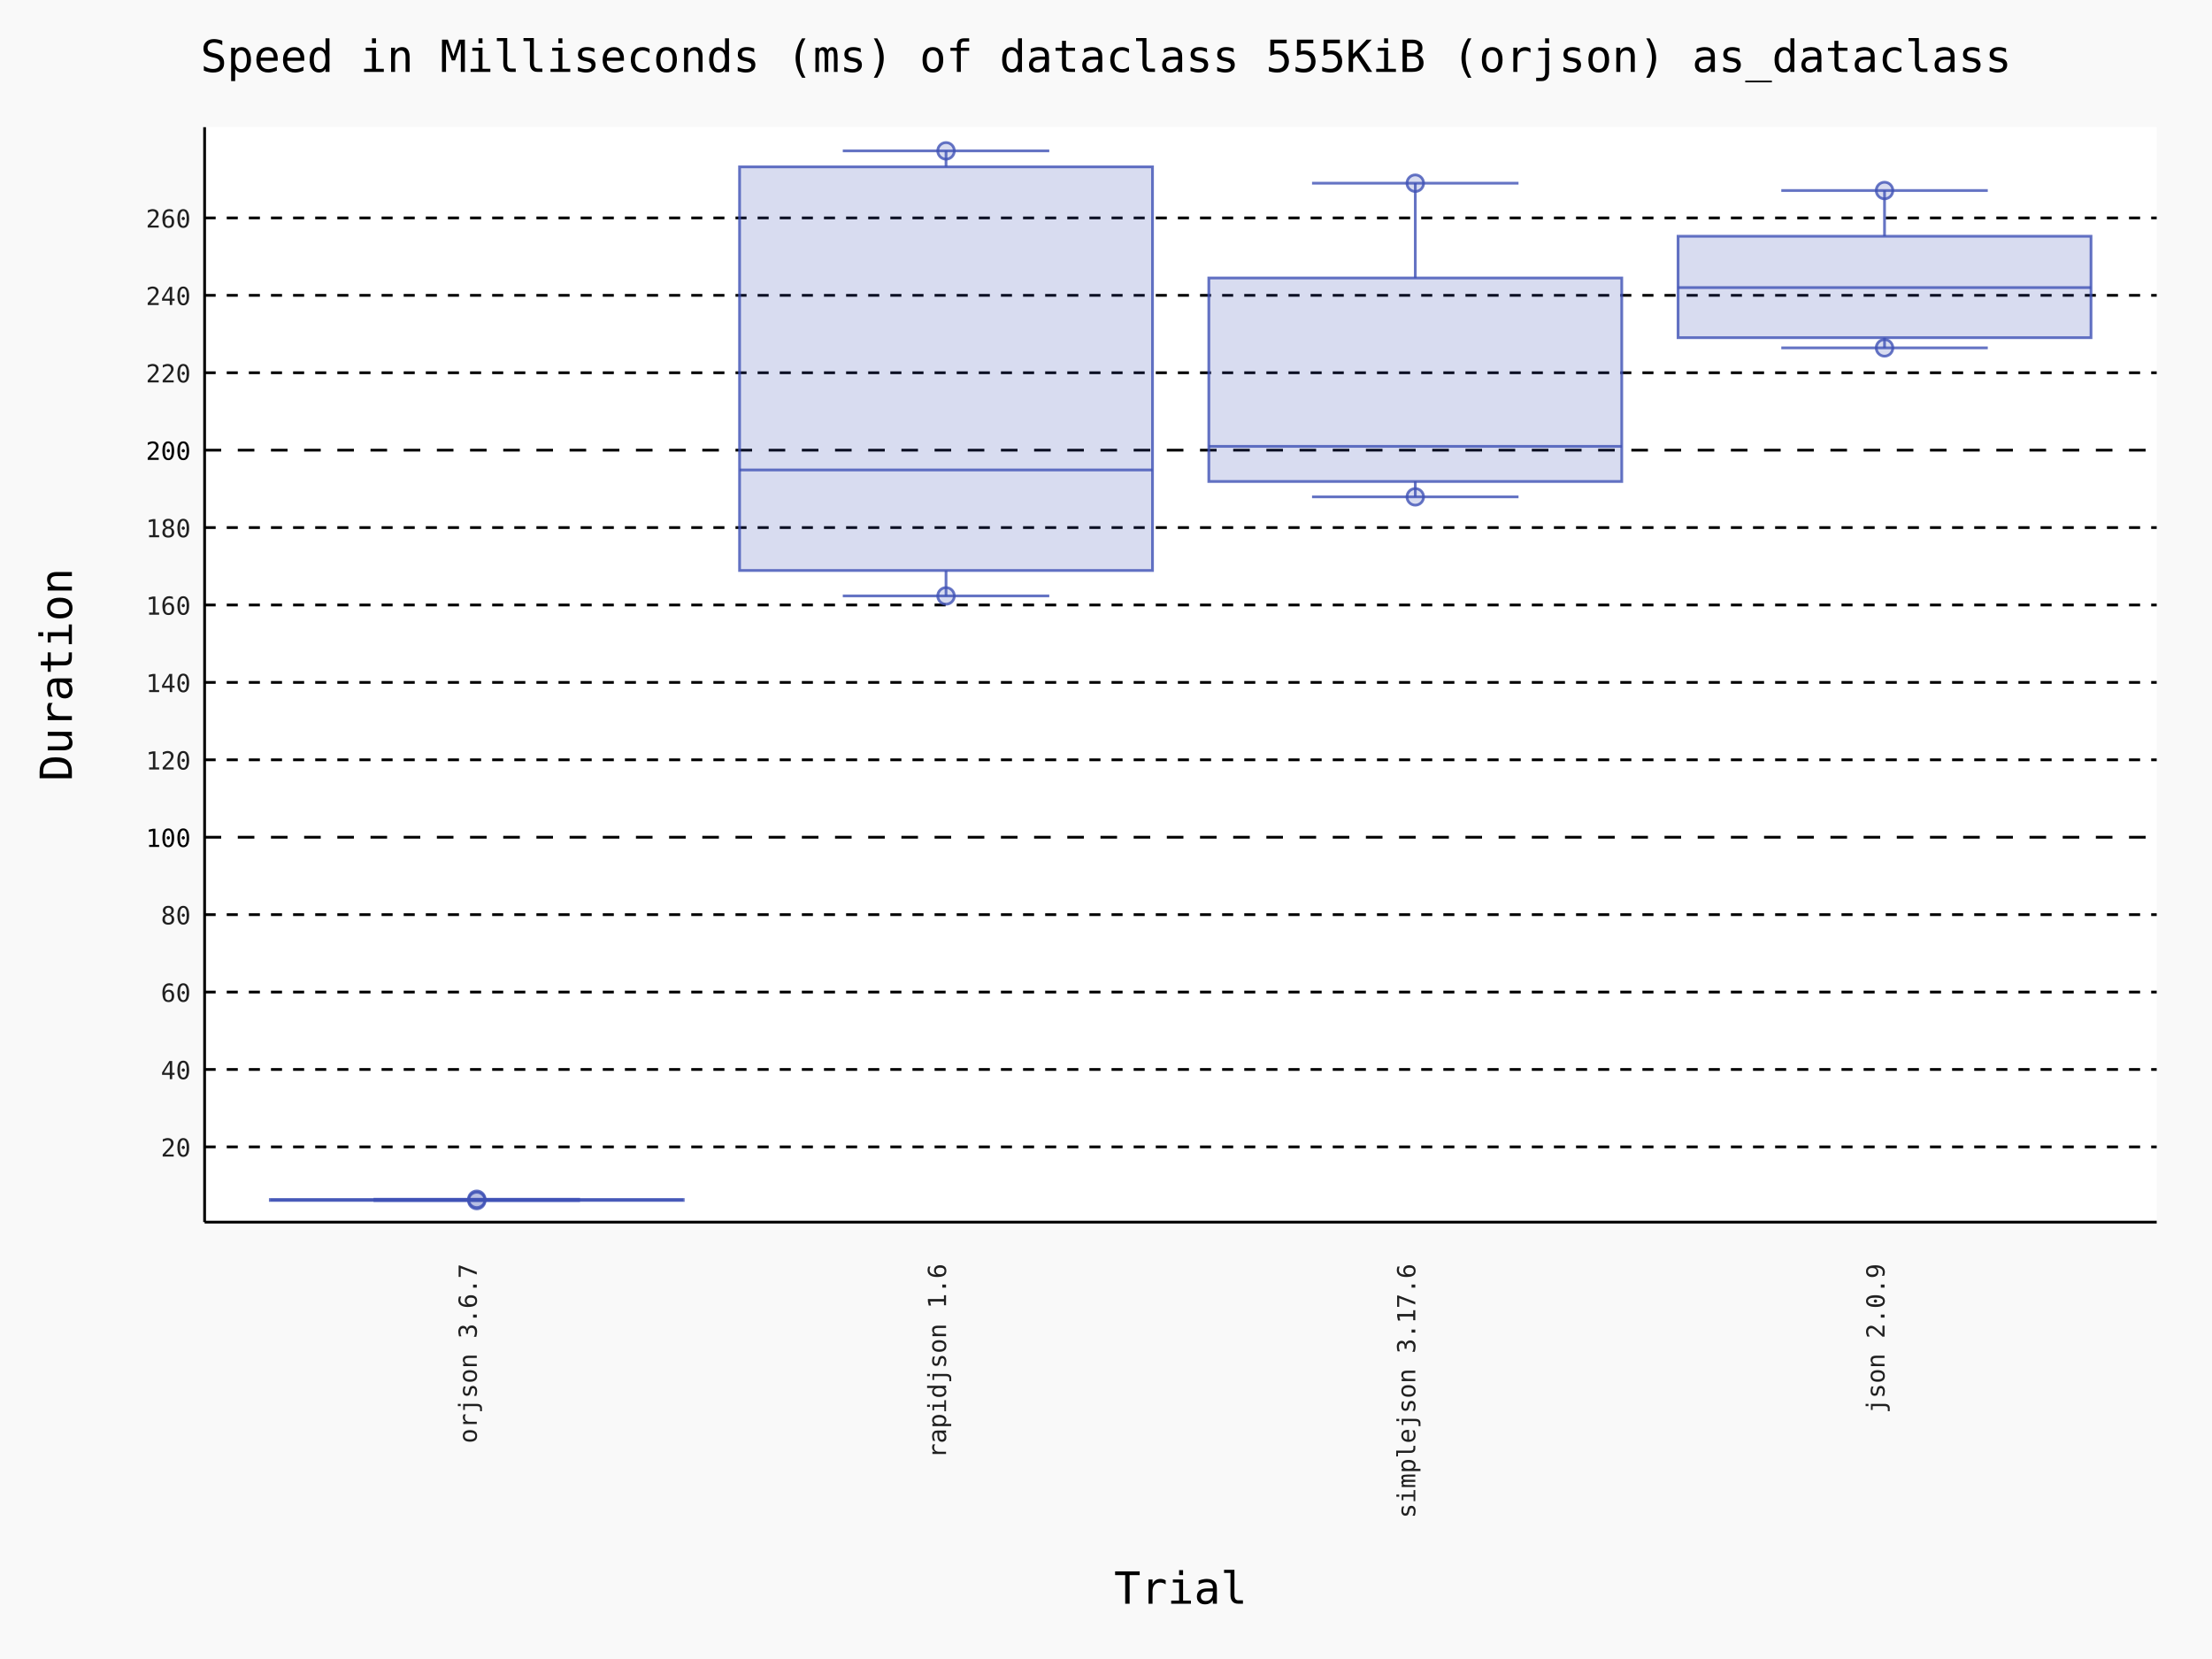
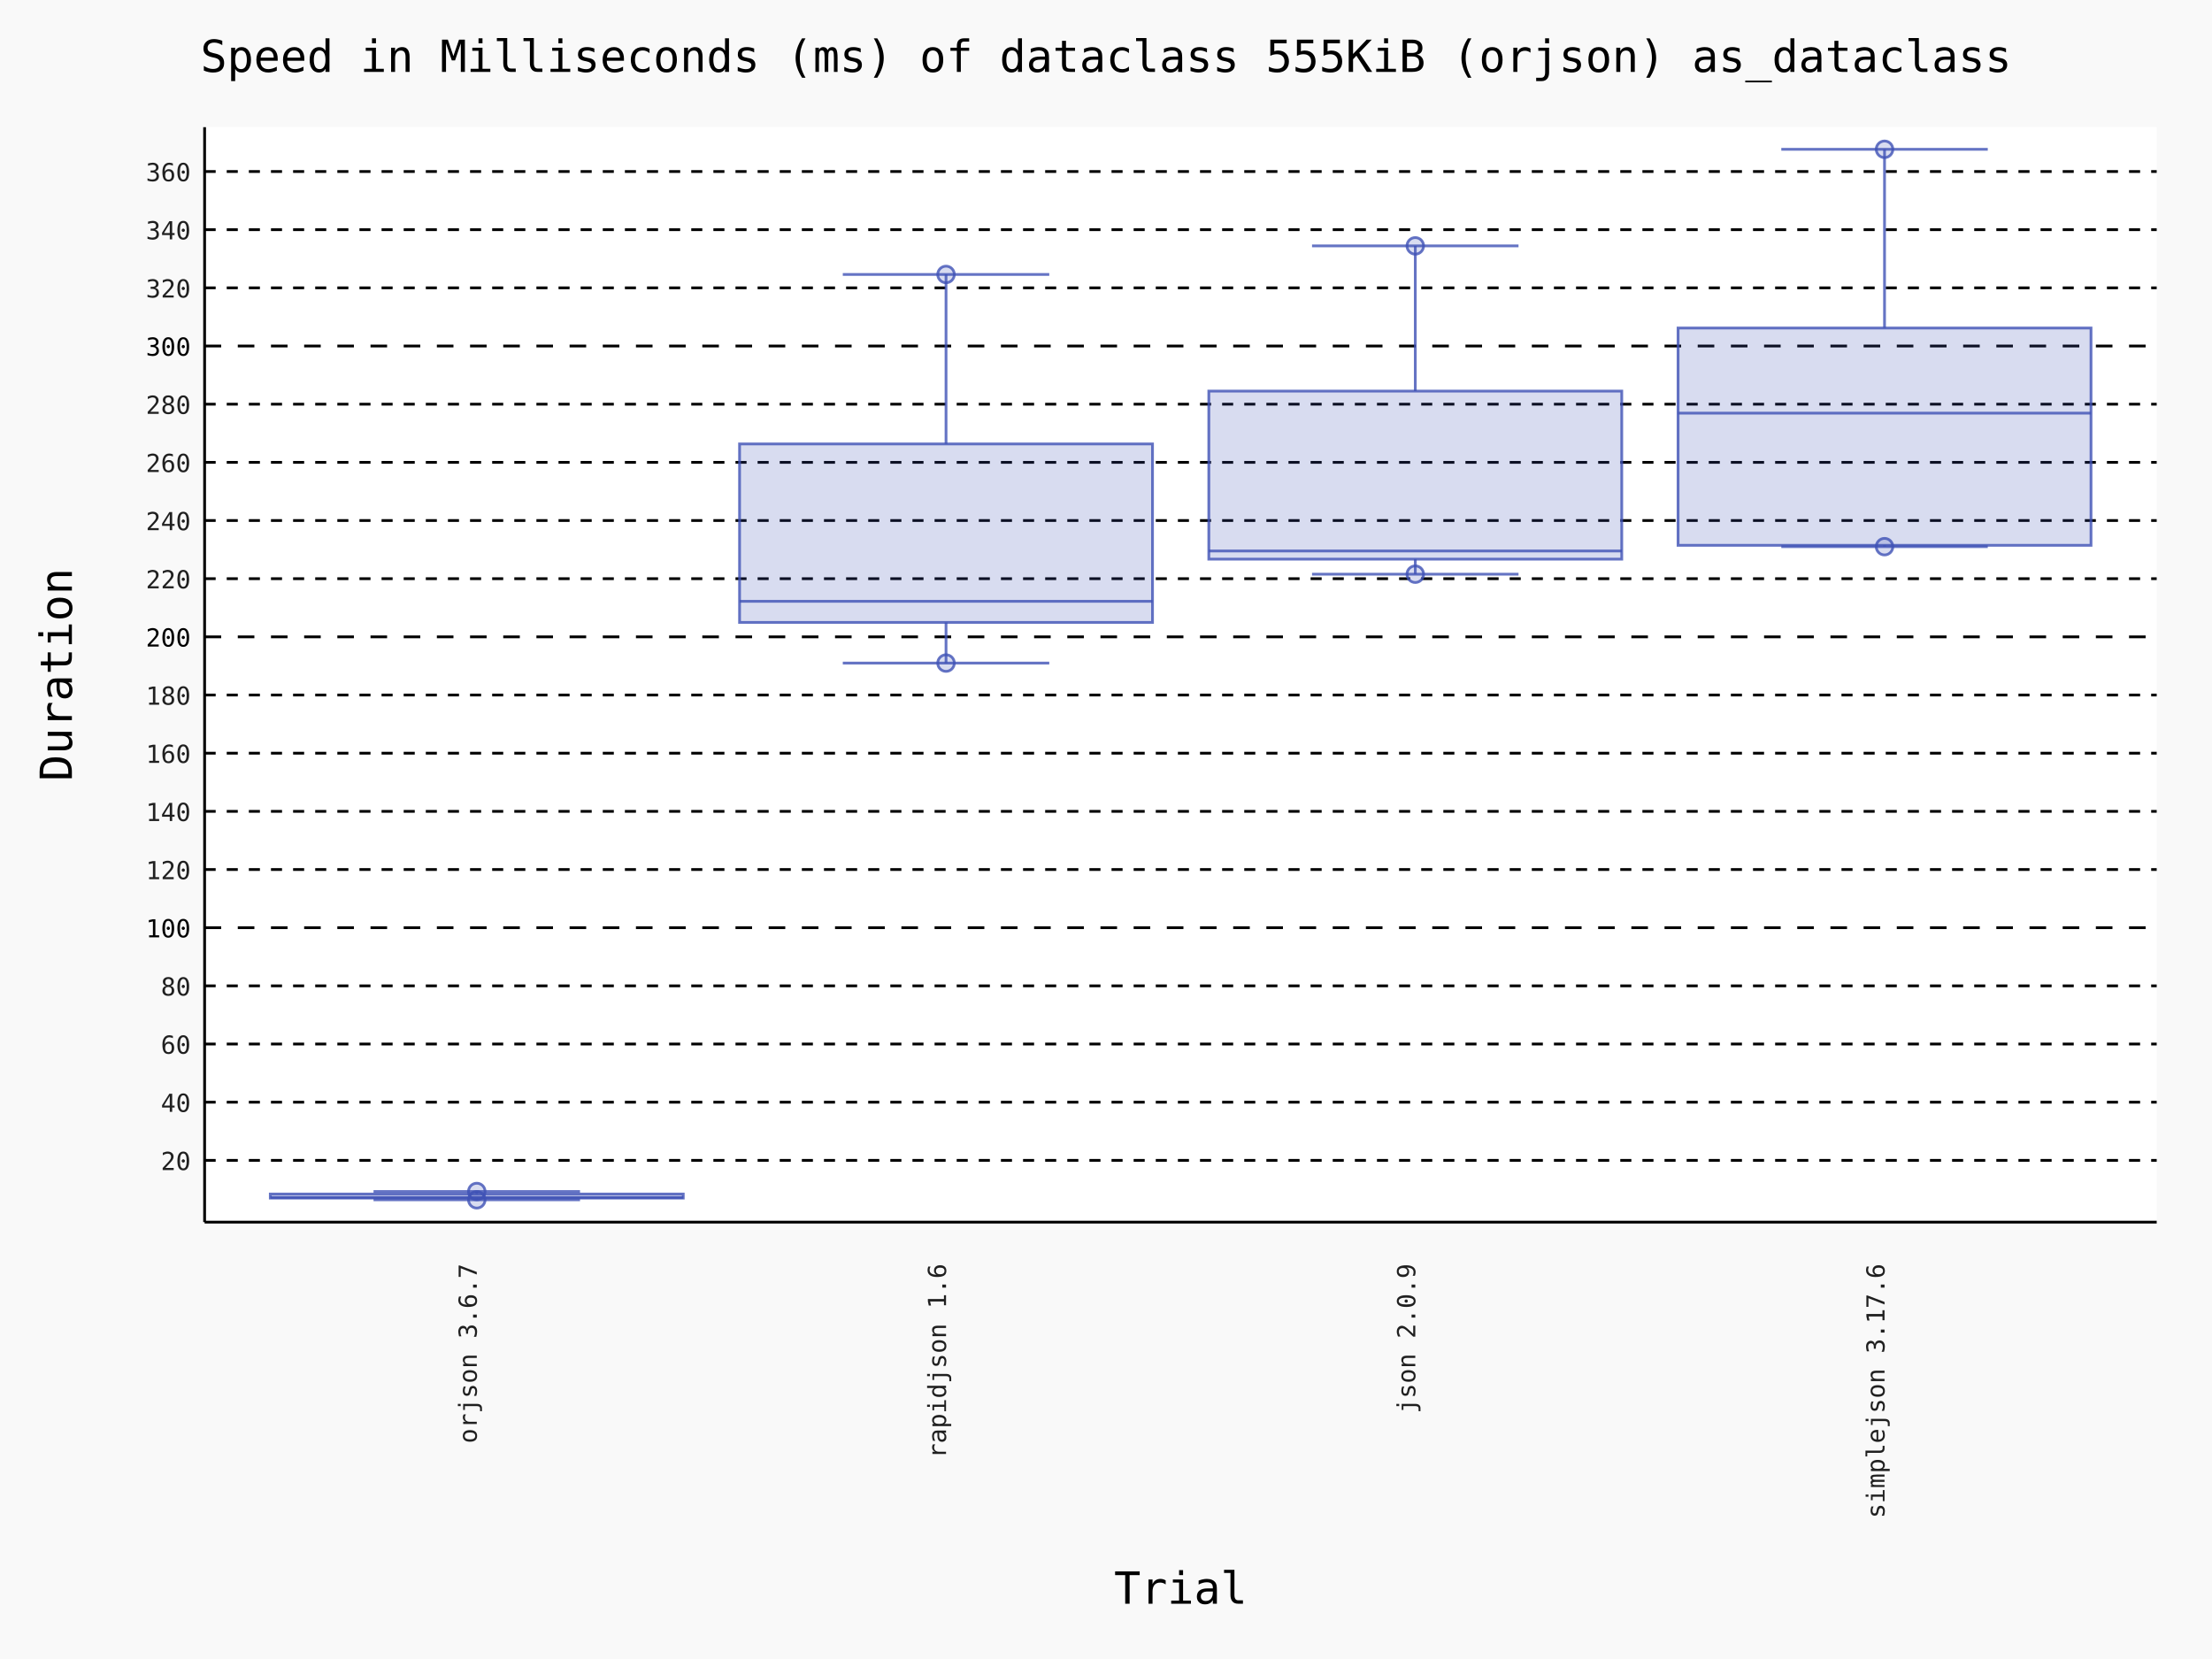
- <svg xmlns="http://www.w3.org/2000/svg" id="chart-4902180e-1e69-4b1d-915b-c78440fe77e4" class="pygal-chart" viewBox="0 0 800 600">
+ <svg xmlns="http://www.w3.org/2000/svg" id="chart-d09b4637-966c-4708-aa16-72a70d123099" class="pygal-chart" viewBox="0 0 800 600">
  <defs>
-     <style type="text/css">#chart-4902180e-1e69-4b1d-915b-c78440fe77e4{-webkit-user-select:none;-webkit-font-smoothing:antialiased;font-family:Consolas,"Deja Vu Sans Mono","Bitstream Vera Sans Mono","Courier New",monospace}#chart-4902180e-1e69-4b1d-915b-c78440fe77e4 .title{font-family:Consolas,"Deja Vu Sans Mono","Bitstream Vera Sans Mono","Courier New",monospace;font-size:16px}#chart-4902180e-1e69-4b1d-915b-c78440fe77e4 .legends .legend text{font-family:Consolas,"Deja Vu Sans Mono","Bitstream Vera Sans Mono","Courier New",monospace;font-size:14px}#chart-4902180e-1e69-4b1d-915b-c78440fe77e4 .axis text{font-family:Consolas,"Deja Vu Sans Mono","Bitstream Vera Sans Mono","Courier New",monospace;font-size:10px}#chart-4902180e-1e69-4b1d-915b-c78440fe77e4 .axis text.major{font-family:Consolas,"Deja Vu Sans Mono","Bitstream Vera Sans Mono","Courier New",monospace;font-size:10px}#chart-4902180e-1e69-4b1d-915b-c78440fe77e4 .text-overlay text.value{font-family:Consolas,"Deja Vu Sans Mono","Bitstream Vera Sans Mono","Courier New",monospace;font-size:16px}#chart-4902180e-1e69-4b1d-915b-c78440fe77e4 .text-overlay text.label{font-family:Consolas,"Deja Vu Sans Mono","Bitstream Vera Sans Mono","Courier New",monospace;font-size:10px}#chart-4902180e-1e69-4b1d-915b-c78440fe77e4 .tooltip{font-family:Consolas,"Deja Vu Sans Mono","Bitstream Vera Sans Mono","Courier New",monospace;font-size:14px}#chart-4902180e-1e69-4b1d-915b-c78440fe77e4 text.no_data{font-family:Consolas,"Deja Vu Sans Mono","Bitstream Vera Sans Mono","Courier New",monospace;font-size:64px}
- #chart-4902180e-1e69-4b1d-915b-c78440fe77e4{background-color:rgba(249,249,249,1)}#chart-4902180e-1e69-4b1d-915b-c78440fe77e4 path,#chart-4902180e-1e69-4b1d-915b-c78440fe77e4 line,#chart-4902180e-1e69-4b1d-915b-c78440fe77e4 rect,#chart-4902180e-1e69-4b1d-915b-c78440fe77e4 circle{-webkit-transition:150ms;-moz-transition:150ms;transition:150ms}#chart-4902180e-1e69-4b1d-915b-c78440fe77e4 .graph &gt; .background{fill:rgba(249,249,249,1)}#chart-4902180e-1e69-4b1d-915b-c78440fe77e4 .plot &gt; .background{fill:rgba(255,255,255,1)}#chart-4902180e-1e69-4b1d-915b-c78440fe77e4 .graph{fill:rgba(0,0,0,.87)}#chart-4902180e-1e69-4b1d-915b-c78440fe77e4 text.no_data{fill:rgba(0,0,0,1)}#chart-4902180e-1e69-4b1d-915b-c78440fe77e4 .title{fill:rgba(0,0,0,1)}#chart-4902180e-1e69-4b1d-915b-c78440fe77e4 .legends .legend text{fill:rgba(0,0,0,.87)}#chart-4902180e-1e69-4b1d-915b-c78440fe77e4 .legends .legend:hover text{fill:rgba(0,0,0,1)}#chart-4902180e-1e69-4b1d-915b-c78440fe77e4 .axis .line{stroke:rgba(0,0,0,1)}#chart-4902180e-1e69-4b1d-915b-c78440fe77e4 .axis .guide.line{stroke:rgba(0,0,0,.54)}#chart-4902180e-1e69-4b1d-915b-c78440fe77e4 .axis .major.line{stroke:rgba(0,0,0,.87)}#chart-4902180e-1e69-4b1d-915b-c78440fe77e4 .axis text.major{fill:rgba(0,0,0,1)}#chart-4902180e-1e69-4b1d-915b-c78440fe77e4 .axis.y .guides:hover .guide.line,#chart-4902180e-1e69-4b1d-915b-c78440fe77e4 .line-graph .axis.x .guides:hover .guide.line,#chart-4902180e-1e69-4b1d-915b-c78440fe77e4 .stackedline-graph .axis.x .guides:hover .guide.line,#chart-4902180e-1e69-4b1d-915b-c78440fe77e4 .xy-graph .axis.x .guides:hover .guide.line{stroke:rgba(0,0,0,1)}#chart-4902180e-1e69-4b1d-915b-c78440fe77e4 .axis .guides:hover text{fill:rgba(0,0,0,1)}#chart-4902180e-1e69-4b1d-915b-c78440fe77e4 .reactive{fill-opacity:.7;stroke-opacity:.8;stroke-width:1}#chart-4902180e-1e69-4b1d-915b-c78440fe77e4 .ci{stroke:rgba(0,0,0,.87)}#chart-4902180e-1e69-4b1d-915b-c78440fe77e4 .reactive.active,#chart-4902180e-1e69-4b1d-915b-c78440fe77e4 .active .reactive{fill-opacity:.8;stroke-opacity:.9;stroke-width:4}#chart-4902180e-1e69-4b1d-915b-c78440fe77e4 .ci .reactive.active{stroke-width:1.5}#chart-4902180e-1e69-4b1d-915b-c78440fe77e4 .series text{fill:rgba(0,0,0,1)}#chart-4902180e-1e69-4b1d-915b-c78440fe77e4 .tooltip rect{fill:rgba(255,255,255,1);stroke:rgba(0,0,0,1);-webkit-transition:opacity 150ms;-moz-transition:opacity 150ms;transition:opacity 150ms}#chart-4902180e-1e69-4b1d-915b-c78440fe77e4 .tooltip .label{fill:rgba(0,0,0,.87)}#chart-4902180e-1e69-4b1d-915b-c78440fe77e4 .tooltip .label{fill:rgba(0,0,0,.87)}#chart-4902180e-1e69-4b1d-915b-c78440fe77e4 .tooltip .legend{font-size:.8em;fill:rgba(0,0,0,.54)}#chart-4902180e-1e69-4b1d-915b-c78440fe77e4 .tooltip .x_label{font-size:.6em;fill:rgba(0,0,0,1)}#chart-4902180e-1e69-4b1d-915b-c78440fe77e4 .tooltip .xlink{font-size:.5em;text-decoration:underline}#chart-4902180e-1e69-4b1d-915b-c78440fe77e4 .tooltip .value{font-size:1.5em}#chart-4902180e-1e69-4b1d-915b-c78440fe77e4 .bound{font-size:.5em}#chart-4902180e-1e69-4b1d-915b-c78440fe77e4 .max-value{font-size:.75em;fill:rgba(0,0,0,.54)}#chart-4902180e-1e69-4b1d-915b-c78440fe77e4 .map-element{fill:rgba(255,255,255,1);stroke:rgba(0,0,0,.54) !important}#chart-4902180e-1e69-4b1d-915b-c78440fe77e4 .map-element .reactive{fill-opacity:inherit;stroke-opacity:inherit}#chart-4902180e-1e69-4b1d-915b-c78440fe77e4 .color-0,#chart-4902180e-1e69-4b1d-915b-c78440fe77e4 .color-0 a:visited{stroke:#3F51B5;fill:#3F51B5}#chart-4902180e-1e69-4b1d-915b-c78440fe77e4 .color-1,#chart-4902180e-1e69-4b1d-915b-c78440fe77e4 .color-1 a:visited{stroke:#3F51B5;fill:#3F51B5}#chart-4902180e-1e69-4b1d-915b-c78440fe77e4 .color-2,#chart-4902180e-1e69-4b1d-915b-c78440fe77e4 .color-2 a:visited{stroke:#3F51B5;fill:#3F51B5}#chart-4902180e-1e69-4b1d-915b-c78440fe77e4 .color-3,#chart-4902180e-1e69-4b1d-915b-c78440fe77e4 .color-3 a:visited{stroke:#3F51B5;fill:#3F51B5}#chart-4902180e-1e69-4b1d-915b-c78440fe77e4 .text-overlay .color-0 text{fill:black}#chart-4902180e-1e69-4b1d-915b-c78440fe77e4 .text-overlay .color-1 text{fill:black}#chart-4902180e-1e69-4b1d-915b-c78440fe77e4 .text-overlay .color-2 text{fill:black}#chart-4902180e-1e69-4b1d-915b-c78440fe77e4 .text-overlay .color-3 text{fill:black}
- #chart-4902180e-1e69-4b1d-915b-c78440fe77e4 text.no_data{text-anchor:middle}#chart-4902180e-1e69-4b1d-915b-c78440fe77e4 .guide.line{fill:none}#chart-4902180e-1e69-4b1d-915b-c78440fe77e4 .centered{text-anchor:middle}#chart-4902180e-1e69-4b1d-915b-c78440fe77e4 .title{text-anchor:middle}#chart-4902180e-1e69-4b1d-915b-c78440fe77e4 .legends .legend text{fill-opacity:1}#chart-4902180e-1e69-4b1d-915b-c78440fe77e4 .axis.x text{text-anchor:middle}#chart-4902180e-1e69-4b1d-915b-c78440fe77e4 .axis.x:not(.web) text[transform]{text-anchor:start}#chart-4902180e-1e69-4b1d-915b-c78440fe77e4 .axis.x:not(.web) text[transform].backwards{text-anchor:end}#chart-4902180e-1e69-4b1d-915b-c78440fe77e4 .axis.y text{text-anchor:end}#chart-4902180e-1e69-4b1d-915b-c78440fe77e4 .axis.y text[transform].backwards{text-anchor:start}#chart-4902180e-1e69-4b1d-915b-c78440fe77e4 .axis.y2 text{text-anchor:start}#chart-4902180e-1e69-4b1d-915b-c78440fe77e4 .axis.y2 text[transform].backwards{text-anchor:end}#chart-4902180e-1e69-4b1d-915b-c78440fe77e4 .axis .guide.line{stroke-dasharray:4,4;stroke:black}#chart-4902180e-1e69-4b1d-915b-c78440fe77e4 .axis .major.guide.line{stroke-dasharray:6,6;stroke:black}#chart-4902180e-1e69-4b1d-915b-c78440fe77e4 .horizontal .axis.y .guide.line,#chart-4902180e-1e69-4b1d-915b-c78440fe77e4 .horizontal .axis.y2 .guide.line,#chart-4902180e-1e69-4b1d-915b-c78440fe77e4 .vertical .axis.x .guide.line{opacity:0}#chart-4902180e-1e69-4b1d-915b-c78440fe77e4 .horizontal .axis.always_show .guide.line,#chart-4902180e-1e69-4b1d-915b-c78440fe77e4 .vertical .axis.always_show .guide.line{opacity:1 !important}#chart-4902180e-1e69-4b1d-915b-c78440fe77e4 .axis.y .guides:hover .guide.line,#chart-4902180e-1e69-4b1d-915b-c78440fe77e4 .axis.y2 .guides:hover .guide.line,#chart-4902180e-1e69-4b1d-915b-c78440fe77e4 .axis.x .guides:hover .guide.line{opacity:1}#chart-4902180e-1e69-4b1d-915b-c78440fe77e4 .axis .guides:hover text{opacity:1}#chart-4902180e-1e69-4b1d-915b-c78440fe77e4 .nofill{fill:none}#chart-4902180e-1e69-4b1d-915b-c78440fe77e4 .subtle-fill{fill-opacity:.2}#chart-4902180e-1e69-4b1d-915b-c78440fe77e4 .dot{stroke-width:1px;fill-opacity:1;stroke-opacity:1}#chart-4902180e-1e69-4b1d-915b-c78440fe77e4 .dot.active{stroke-width:5px}#chart-4902180e-1e69-4b1d-915b-c78440fe77e4 .dot.negative{fill:transparent}#chart-4902180e-1e69-4b1d-915b-c78440fe77e4 text,#chart-4902180e-1e69-4b1d-915b-c78440fe77e4 tspan{stroke:none !important}#chart-4902180e-1e69-4b1d-915b-c78440fe77e4 .series text.active{opacity:1}#chart-4902180e-1e69-4b1d-915b-c78440fe77e4 .tooltip rect{fill-opacity:.95;stroke-width:.5}#chart-4902180e-1e69-4b1d-915b-c78440fe77e4 .tooltip text{fill-opacity:1}#chart-4902180e-1e69-4b1d-915b-c78440fe77e4 .showable{visibility:hidden}#chart-4902180e-1e69-4b1d-915b-c78440fe77e4 .showable.shown{visibility:visible}#chart-4902180e-1e69-4b1d-915b-c78440fe77e4 .gauge-background{fill:rgba(229,229,229,1);stroke:none}#chart-4902180e-1e69-4b1d-915b-c78440fe77e4 .bg-lines{stroke:rgba(249,249,249,1);stroke-width:2px}
+     <style type="text/css">#chart-d09b4637-966c-4708-aa16-72a70d123099{-webkit-user-select:none;-webkit-font-smoothing:antialiased;font-family:Consolas,"Deja Vu Sans Mono","Bitstream Vera Sans Mono","Courier New",monospace}#chart-d09b4637-966c-4708-aa16-72a70d123099 .title{font-family:Consolas,"Deja Vu Sans Mono","Bitstream Vera Sans Mono","Courier New",monospace;font-size:16px}#chart-d09b4637-966c-4708-aa16-72a70d123099 .legends .legend text{font-family:Consolas,"Deja Vu Sans Mono","Bitstream Vera Sans Mono","Courier New",monospace;font-size:14px}#chart-d09b4637-966c-4708-aa16-72a70d123099 .axis text{font-family:Consolas,"Deja Vu Sans Mono","Bitstream Vera Sans Mono","Courier New",monospace;font-size:10px}#chart-d09b4637-966c-4708-aa16-72a70d123099 .axis text.major{font-family:Consolas,"Deja Vu Sans Mono","Bitstream Vera Sans Mono","Courier New",monospace;font-size:10px}#chart-d09b4637-966c-4708-aa16-72a70d123099 .text-overlay text.value{font-family:Consolas,"Deja Vu Sans Mono","Bitstream Vera Sans Mono","Courier New",monospace;font-size:16px}#chart-d09b4637-966c-4708-aa16-72a70d123099 .text-overlay text.label{font-family:Consolas,"Deja Vu Sans Mono","Bitstream Vera Sans Mono","Courier New",monospace;font-size:10px}#chart-d09b4637-966c-4708-aa16-72a70d123099 .tooltip{font-family:Consolas,"Deja Vu Sans Mono","Bitstream Vera Sans Mono","Courier New",monospace;font-size:14px}#chart-d09b4637-966c-4708-aa16-72a70d123099 text.no_data{font-family:Consolas,"Deja Vu Sans Mono","Bitstream Vera Sans Mono","Courier New",monospace;font-size:64px}
+ #chart-d09b4637-966c-4708-aa16-72a70d123099{background-color:rgba(249,249,249,1)}#chart-d09b4637-966c-4708-aa16-72a70d123099 path,#chart-d09b4637-966c-4708-aa16-72a70d123099 line,#chart-d09b4637-966c-4708-aa16-72a70d123099 rect,#chart-d09b4637-966c-4708-aa16-72a70d123099 circle{-webkit-transition:150ms;-moz-transition:150ms;transition:150ms}#chart-d09b4637-966c-4708-aa16-72a70d123099 .graph &gt; .background{fill:rgba(249,249,249,1)}#chart-d09b4637-966c-4708-aa16-72a70d123099 .plot &gt; .background{fill:rgba(255,255,255,1)}#chart-d09b4637-966c-4708-aa16-72a70d123099 .graph{fill:rgba(0,0,0,.87)}#chart-d09b4637-966c-4708-aa16-72a70d123099 text.no_data{fill:rgba(0,0,0,1)}#chart-d09b4637-966c-4708-aa16-72a70d123099 .title{fill:rgba(0,0,0,1)}#chart-d09b4637-966c-4708-aa16-72a70d123099 .legends .legend text{fill:rgba(0,0,0,.87)}#chart-d09b4637-966c-4708-aa16-72a70d123099 .legends .legend:hover text{fill:rgba(0,0,0,1)}#chart-d09b4637-966c-4708-aa16-72a70d123099 .axis .line{stroke:rgba(0,0,0,1)}#chart-d09b4637-966c-4708-aa16-72a70d123099 .axis .guide.line{stroke:rgba(0,0,0,.54)}#chart-d09b4637-966c-4708-aa16-72a70d123099 .axis .major.line{stroke:rgba(0,0,0,.87)}#chart-d09b4637-966c-4708-aa16-72a70d123099 .axis text.major{fill:rgba(0,0,0,1)}#chart-d09b4637-966c-4708-aa16-72a70d123099 .axis.y .guides:hover .guide.line,#chart-d09b4637-966c-4708-aa16-72a70d123099 .line-graph .axis.x .guides:hover .guide.line,#chart-d09b4637-966c-4708-aa16-72a70d123099 .stackedline-graph .axis.x .guides:hover .guide.line,#chart-d09b4637-966c-4708-aa16-72a70d123099 .xy-graph .axis.x .guides:hover .guide.line{stroke:rgba(0,0,0,1)}#chart-d09b4637-966c-4708-aa16-72a70d123099 .axis .guides:hover text{fill:rgba(0,0,0,1)}#chart-d09b4637-966c-4708-aa16-72a70d123099 .reactive{fill-opacity:.7;stroke-opacity:.8;stroke-width:1}#chart-d09b4637-966c-4708-aa16-72a70d123099 .ci{stroke:rgba(0,0,0,.87)}#chart-d09b4637-966c-4708-aa16-72a70d123099 .reactive.active,#chart-d09b4637-966c-4708-aa16-72a70d123099 .active .reactive{fill-opacity:.8;stroke-opacity:.9;stroke-width:4}#chart-d09b4637-966c-4708-aa16-72a70d123099 .ci .reactive.active{stroke-width:1.5}#chart-d09b4637-966c-4708-aa16-72a70d123099 .series text{fill:rgba(0,0,0,1)}#chart-d09b4637-966c-4708-aa16-72a70d123099 .tooltip rect{fill:rgba(255,255,255,1);stroke:rgba(0,0,0,1);-webkit-transition:opacity 150ms;-moz-transition:opacity 150ms;transition:opacity 150ms}#chart-d09b4637-966c-4708-aa16-72a70d123099 .tooltip .label{fill:rgba(0,0,0,.87)}#chart-d09b4637-966c-4708-aa16-72a70d123099 .tooltip .label{fill:rgba(0,0,0,.87)}#chart-d09b4637-966c-4708-aa16-72a70d123099 .tooltip .legend{font-size:.8em;fill:rgba(0,0,0,.54)}#chart-d09b4637-966c-4708-aa16-72a70d123099 .tooltip .x_label{font-size:.6em;fill:rgba(0,0,0,1)}#chart-d09b4637-966c-4708-aa16-72a70d123099 .tooltip .xlink{font-size:.5em;text-decoration:underline}#chart-d09b4637-966c-4708-aa16-72a70d123099 .tooltip .value{font-size:1.5em}#chart-d09b4637-966c-4708-aa16-72a70d123099 .bound{font-size:.5em}#chart-d09b4637-966c-4708-aa16-72a70d123099 .max-value{font-size:.75em;fill:rgba(0,0,0,.54)}#chart-d09b4637-966c-4708-aa16-72a70d123099 .map-element{fill:rgba(255,255,255,1);stroke:rgba(0,0,0,.54) !important}#chart-d09b4637-966c-4708-aa16-72a70d123099 .map-element .reactive{fill-opacity:inherit;stroke-opacity:inherit}#chart-d09b4637-966c-4708-aa16-72a70d123099 .color-0,#chart-d09b4637-966c-4708-aa16-72a70d123099 .color-0 a:visited{stroke:#3F51B5;fill:#3F51B5}#chart-d09b4637-966c-4708-aa16-72a70d123099 .color-1,#chart-d09b4637-966c-4708-aa16-72a70d123099 .color-1 a:visited{stroke:#3F51B5;fill:#3F51B5}#chart-d09b4637-966c-4708-aa16-72a70d123099 .color-2,#chart-d09b4637-966c-4708-aa16-72a70d123099 .color-2 a:visited{stroke:#3F51B5;fill:#3F51B5}#chart-d09b4637-966c-4708-aa16-72a70d123099 .color-3,#chart-d09b4637-966c-4708-aa16-72a70d123099 .color-3 a:visited{stroke:#3F51B5;fill:#3F51B5}#chart-d09b4637-966c-4708-aa16-72a70d123099 .text-overlay .color-0 text{fill:black}#chart-d09b4637-966c-4708-aa16-72a70d123099 .text-overlay .color-1 text{fill:black}#chart-d09b4637-966c-4708-aa16-72a70d123099 .text-overlay .color-2 text{fill:black}#chart-d09b4637-966c-4708-aa16-72a70d123099 .text-overlay .color-3 text{fill:black}
+ #chart-d09b4637-966c-4708-aa16-72a70d123099 text.no_data{text-anchor:middle}#chart-d09b4637-966c-4708-aa16-72a70d123099 .guide.line{fill:none}#chart-d09b4637-966c-4708-aa16-72a70d123099 .centered{text-anchor:middle}#chart-d09b4637-966c-4708-aa16-72a70d123099 .title{text-anchor:middle}#chart-d09b4637-966c-4708-aa16-72a70d123099 .legends .legend text{fill-opacity:1}#chart-d09b4637-966c-4708-aa16-72a70d123099 .axis.x text{text-anchor:middle}#chart-d09b4637-966c-4708-aa16-72a70d123099 .axis.x:not(.web) text[transform]{text-anchor:start}#chart-d09b4637-966c-4708-aa16-72a70d123099 .axis.x:not(.web) text[transform].backwards{text-anchor:end}#chart-d09b4637-966c-4708-aa16-72a70d123099 .axis.y text{text-anchor:end}#chart-d09b4637-966c-4708-aa16-72a70d123099 .axis.y text[transform].backwards{text-anchor:start}#chart-d09b4637-966c-4708-aa16-72a70d123099 .axis.y2 text{text-anchor:start}#chart-d09b4637-966c-4708-aa16-72a70d123099 .axis.y2 text[transform].backwards{text-anchor:end}#chart-d09b4637-966c-4708-aa16-72a70d123099 .axis .guide.line{stroke-dasharray:4,4;stroke:black}#chart-d09b4637-966c-4708-aa16-72a70d123099 .axis .major.guide.line{stroke-dasharray:6,6;stroke:black}#chart-d09b4637-966c-4708-aa16-72a70d123099 .horizontal .axis.y .guide.line,#chart-d09b4637-966c-4708-aa16-72a70d123099 .horizontal .axis.y2 .guide.line,#chart-d09b4637-966c-4708-aa16-72a70d123099 .vertical .axis.x .guide.line{opacity:0}#chart-d09b4637-966c-4708-aa16-72a70d123099 .horizontal .axis.always_show .guide.line,#chart-d09b4637-966c-4708-aa16-72a70d123099 .vertical .axis.always_show .guide.line{opacity:1 !important}#chart-d09b4637-966c-4708-aa16-72a70d123099 .axis.y .guides:hover .guide.line,#chart-d09b4637-966c-4708-aa16-72a70d123099 .axis.y2 .guides:hover .guide.line,#chart-d09b4637-966c-4708-aa16-72a70d123099 .axis.x .guides:hover .guide.line{opacity:1}#chart-d09b4637-966c-4708-aa16-72a70d123099 .axis .guides:hover text{opacity:1}#chart-d09b4637-966c-4708-aa16-72a70d123099 .nofill{fill:none}#chart-d09b4637-966c-4708-aa16-72a70d123099 .subtle-fill{fill-opacity:.2}#chart-d09b4637-966c-4708-aa16-72a70d123099 .dot{stroke-width:1px;fill-opacity:1;stroke-opacity:1}#chart-d09b4637-966c-4708-aa16-72a70d123099 .dot.active{stroke-width:5px}#chart-d09b4637-966c-4708-aa16-72a70d123099 .dot.negative{fill:transparent}#chart-d09b4637-966c-4708-aa16-72a70d123099 text,#chart-d09b4637-966c-4708-aa16-72a70d123099 tspan{stroke:none !important}#chart-d09b4637-966c-4708-aa16-72a70d123099 .series text.active{opacity:1}#chart-d09b4637-966c-4708-aa16-72a70d123099 .tooltip rect{fill-opacity:.95;stroke-width:.5}#chart-d09b4637-966c-4708-aa16-72a70d123099 .tooltip text{fill-opacity:1}#chart-d09b4637-966c-4708-aa16-72a70d123099 .showable{visibility:hidden}#chart-d09b4637-966c-4708-aa16-72a70d123099 .showable.shown{visibility:visible}#chart-d09b4637-966c-4708-aa16-72a70d123099 .gauge-background{fill:rgba(229,229,229,1);stroke:none}#chart-d09b4637-966c-4708-aa16-72a70d123099 .bg-lines{stroke:rgba(249,249,249,1);stroke-width:2px}
.tooltip .value{font-size:1em !important}.axis text{font-size:9px !important}</style>
  </defs>
  <g class="graph custombox-graph vertical">
    <rect x="0" y="0" width="800" height="600" class="background" />
    <g transform="translate(74, 46)" class="plot">
      <rect x="0" y="0" width="706.0" height="396.0" class="background" />
      <g class="axis y always_show">
        <path d="M0 396 h706" class="line" />
        <g class="guides">
-           <path d="M0 368.786 h706" class="guide line" />
-           <text x="-5" y="372.286" class="">20</text>
+           <path d="M0 373.659 h706" class="guide line" />
+           <text x="-5" y="377.159" class="">20</text>
        </g>
        <g class="guides">
-           <path d="M0 340.788 h706" class="guide line" />
-           <text x="-5" y="344.288" class="">40</text>
+           <path d="M0 352.622 h706" class="guide line" />
+           <text x="-5" y="356.122" class="">40</text>
        </g>
        <g class="guides">
-           <path d="M0 312.791 h706" class="guide line" />
-           <text x="-5" y="316.291" class="">60</text>
+           <path d="M0 331.585 h706" class="guide line" />
+           <text x="-5" y="335.085" class="">60</text>
        </g>
        <g class="guides">
-           <path d="M0 284.793 h706" class="guide line" />
-           <text x="-5" y="288.293" class="">80</text>
+           <path d="M0 310.548 h706" class="guide line" />
+           <text x="-5" y="314.048" class="">80</text>
        </g>
        <g class="guides">
-           <path d="M0 256.795 h706" class="major guide line" />
-           <text x="-5" y="260.295" class="major">100</text>
+           <path d="M0 289.511 h706" class="major guide line" />
+           <text x="-5" y="293.011" class="major">100</text>
        </g>
        <g class="guides">
-           <path d="M0 228.798 h706" class="guide line" />
-           <text x="-5" y="232.298" class="">120</text>
+           <path d="M0 268.474 h706" class="guide line" />
+           <text x="-5" y="271.974" class="">120</text>
        </g>
        <g class="guides">
-           <path d="M0 200.8 h706" class="guide line" />
-           <text x="-5" y="204.3" class="">140</text>
+           <path d="M0 247.437 h706" class="guide line" />
+           <text x="-5" y="250.937" class="">140</text>
        </g>
        <g class="guides">
-           <path d="M0 172.802 h706" class="guide line" />
-           <text x="-5" y="176.302" class="">160</text>
+           <path d="M0 226.4 h706" class="guide line" />
+           <text x="-5" y="229.9" class="">160</text>
        </g>
        <g class="guides">
-           <path d="M0 144.804 h706" class="guide line" />
-           <text x="-5" y="148.304" class="">180</text>
+           <path d="M0 205.363 h706" class="guide line" />
+           <text x="-5" y="208.863" class="">180</text>
        </g>
        <g class="guides">
-           <path d="M0 116.807 h706" class="major guide line" />
-           <text x="-5" y="120.307" class="major">200</text>
+           <path d="M0 184.326 h706" class="major guide line" />
+           <text x="-5" y="187.826" class="major">200</text>
        </g>
        <g class="guides">
-           <path d="M0 88.809 h706" class="guide line" />
-           <text x="-5" y="92.309" class="">220</text>
+           <path d="M0 163.289 h706" class="guide line" />
+           <text x="-5" y="166.789" class="">220</text>
        </g>
        <g class="guides">
-           <path d="M0 60.811 h706" class="guide line" />
-           <text x="-5" y="64.311" class="">240</text>
+           <path d="M0 142.252 h706" class="guide line" />
+           <text x="-5" y="145.752" class="">240</text>
        </g>
        <g class="guides">
-           <path d="M0 32.813 h706" class="guide line" />
-           <text x="-5" y="36.313" class="">260</text>
+           <path d="M0 121.215 h706" class="guide line" />
+           <text x="-5" y="124.715" class="">260</text>
+         </g>
+         <g class="guides">
+           <path d="M0 100.178 h706" class="guide line" />
+           <text x="-5" y="103.678" class="">280</text>
+         </g>
+         <g class="guides">
+           <path d="M0 79.141 h706" class="major guide line" />
+           <text x="-5" y="82.641" class="major">300</text>
+         </g>
+         <g class="guides">
+           <path d="M0 58.104 h706" class="guide line" />
+           <text x="-5" y="61.604" class="">320</text>
+         </g>
+         <g class="guides">
+           <path d="M0 37.067 h706" class="guide line" />
+           <text x="-5" y="40.567" class="">340</text>
+         </g>
+         <g class="guides">
+           <path d="M0 16.03 h706" class="guide line" />
+           <text x="-5" y="19.53" class="">360</text>
        </g>
      </g>
      <g class="axis x">
        <path d="M0 0 v396" class="line" />
        <g class="guides">
          <path d="M98.433 0 v396" class="guide line" />
          <text x="98.433" y="411.0" class="backwards" transform="rotate(270 98.43269 411)">orjson 3.6.7</text>
        </g>
        <g class="guides">
          <path d="M268.144 0 v396" class="guide line" />
          <text x="268.144" y="411.0" class="backwards" transform="rotate(270 268.1442 411)">rapidjson 1.6</text>
        </g>
        <g class="guides">
          <path d="M437.856 0 v396" class="guide line" />
-           <text x="437.856" y="411.0" class="backwards" transform="rotate(270 437.8558 411)">simplejson 3.17.6</text>
+           <text x="437.856" y="411.0" class="backwards" transform="rotate(270 437.8558 411)">json 2.0.9</text>
        </g>
        <g class="guides">
          <path d="M607.567 0 v396" class="guide line" />
-           <text x="607.567" y="411.0" class="backwards" transform="rotate(270 607.5673 411)">json 2.0.9</text>
+           <text x="607.567" y="411.0" class="backwards" transform="rotate(270 607.5673 411)">simplejson 3.17.6</text>
        </g>
      </g>
      <g class="series serie-0 color-0">
        <g class="boxes">
          <g class="box">
-             <path stroke-width="3" d="M61.096 388.205 L135.769 388.205" class="reactive tooltip-trigger" />
-             <path stroke-width="3" d="M23.76 387.964 L173.106 387.964" class="reactive tooltip-trigger" />
-             <path stroke-width="3" d="M61.096 387.719 L135.769 387.719" class="reactive tooltip-trigger" />
-             <path stroke-width="2" d="M98.433 388.205 L98.433 388.151" class="reactive tooltip-trigger" />
-             <path stroke-width="2" d="M98.433 387.719 L98.433 387.825" class="reactive tooltip-trigger" />
-             <rect x="23.76" y="387.825" height="0.326" width="149.346" class="subtle-fill reactive tooltip-trigger" />
-             <circle cx="98.433" cy="388.205" r="3" class="subtle-fill reactive tooltip-trigger" />
-             <circle cx="98.433" cy="387.719" r="3" class="subtle-fill reactive tooltip-trigger" />
+             <path stroke-width="3" d="M61.096 387.921 L135.769 387.921" class="reactive tooltip-trigger" />
+             <path stroke-width="3" d="M23.76 387.07 L173.106 387.07" class="reactive tooltip-trigger" />
+             <path stroke-width="3" d="M61.096 384.925 L135.769 384.925" class="reactive tooltip-trigger" />
+             <path stroke-width="2" d="M98.433 387.921 L98.433 387.299" class="reactive tooltip-trigger" />
+             <path stroke-width="2" d="M98.433 384.925 L98.433 385.839" class="reactive tooltip-trigger" />
+             <rect x="23.76" y="385.839" height="1.46" width="149.346" class="subtle-fill reactive tooltip-trigger" />
+             <circle cx="98.433" cy="387.921" r="3" class="subtle-fill reactive tooltip-trigger" />
+             <circle cx="98.433" cy="384.925" r="3" class="subtle-fill reactive tooltip-trigger" />
          </g>
        </g>
      </g>
      <g class="series serie-1 color-1">
        <g class="boxes">
          <g class="box">
-             <path stroke-width="3" d="M230.808 169.523 L305.481 169.523" class="reactive tooltip-trigger" />
-             <path stroke-width="3" d="M193.471 123.969 L342.817 123.969" class="reactive tooltip-trigger" />
-             <path stroke-width="3" d="M230.808 8.565 L305.481 8.565" class="reactive tooltip-trigger" />
-             <path stroke-width="2" d="M268.144 169.523 L268.144 160.328" class="reactive tooltip-trigger" />
-             <path stroke-width="2" d="M268.144 8.565 L268.144 14.349" class="reactive tooltip-trigger" />
-             <rect x="193.471" y="14.349" height="145.979" width="149.346" class="subtle-fill reactive tooltip-trigger" />
-             <circle cx="268.144" cy="169.523" r="3" class="subtle-fill reactive tooltip-trigger" />
-             <circle cx="268.144" cy="8.565" r="3" class="subtle-fill reactive tooltip-trigger" />
+             <path stroke-width="3" d="M230.808 193.809 L305.481 193.809" class="reactive tooltip-trigger" />
+             <path stroke-width="3" d="M193.471 171.471 L342.817 171.471" class="reactive tooltip-trigger" />
+             <path stroke-width="3" d="M230.808 53.261 L305.481 53.261" class="reactive tooltip-trigger" />
+             <path stroke-width="2" d="M268.144 193.809 L268.144 179.111" class="reactive tooltip-trigger" />
+             <path stroke-width="2" d="M268.144 53.261 L268.144 114.554" class="reactive tooltip-trigger" />
+             <rect x="193.471" y="114.554" height="64.557" width="149.346" class="subtle-fill reactive tooltip-trigger" />
+             <circle cx="268.144" cy="193.809" r="3" class="subtle-fill reactive tooltip-trigger" />
+             <circle cx="268.144" cy="53.261" r="3" class="subtle-fill reactive tooltip-trigger" />
          </g>
        </g>
      </g>
      <g class="series serie-2 color-2">
        <g class="boxes">
          <g class="box">
-             <path stroke-width="3" d="M400.519 133.699 L475.192 133.699" class="reactive tooltip-trigger" />
-             <path stroke-width="3" d="M363.183 115.431 L512.529 115.431" class="reactive tooltip-trigger" />
-             <path stroke-width="3" d="M400.519 20.258 L475.192 20.258" class="reactive tooltip-trigger" />
-             <path stroke-width="2" d="M437.856 133.699 L437.856 128.137" class="reactive tooltip-trigger" />
-             <path stroke-width="2" d="M437.856 20.258 L437.856 54.537" class="reactive tooltip-trigger" />
-             <rect x="363.183" y="54.537" height="73.599" width="149.346" class="subtle-fill reactive tooltip-trigger" />
-             <circle cx="437.856" cy="133.699" r="3" class="subtle-fill reactive tooltip-trigger" />
-             <circle cx="437.856" cy="20.258" r="3" class="subtle-fill reactive tooltip-trigger" />
+             <path stroke-width="3" d="M400.519 161.665 L475.192 161.665" class="reactive tooltip-trigger" />
+             <path stroke-width="3" d="M363.183 153.269 L512.529 153.269" class="reactive tooltip-trigger" />
+             <path stroke-width="3" d="M400.519 42.926 L475.192 42.926" class="reactive tooltip-trigger" />
+             <path stroke-width="2" d="M437.856 161.665 L437.856 156.224" class="reactive tooltip-trigger" />
+             <path stroke-width="2" d="M437.856 42.926 L437.856 95.444" class="reactive tooltip-trigger" />
+             <rect x="363.183" y="95.444" height="60.779" width="149.346" class="subtle-fill reactive tooltip-trigger" />
+             <circle cx="437.856" cy="161.665" r="3" class="subtle-fill reactive tooltip-trigger" />
+             <circle cx="437.856" cy="42.926" r="3" class="subtle-fill reactive tooltip-trigger" />
          </g>
        </g>
      </g>
      <g class="series serie-3 color-3">
        <g class="boxes">
          <g class="box">
-             <path stroke-width="3" d="M570.231 79.81 L644.904 79.81" class="reactive tooltip-trigger" />
-             <path stroke-width="3" d="M532.894 58.009 L682.24 58.009" class="reactive tooltip-trigger" />
-             <path stroke-width="3" d="M570.231 22.906 L644.904 22.906" class="reactive tooltip-trigger" />
-             <path stroke-width="2" d="M607.567 79.81 L607.567 76.126" class="reactive tooltip-trigger" />
-             <path stroke-width="2" d="M607.567 22.906 L607.567 39.443" class="reactive tooltip-trigger" />
-             <rect x="532.894" y="39.443" height="36.683" width="149.346" class="subtle-fill reactive tooltip-trigger" />
-             <circle cx="607.567" cy="79.81" r="3" class="subtle-fill reactive tooltip-trigger" />
-             <circle cx="607.567" cy="22.906" r="3" class="subtle-fill reactive tooltip-trigger" />
+             <path stroke-width="3" d="M570.231 151.705 L644.904 151.705" class="reactive tooltip-trigger" />
+             <path stroke-width="3" d="M532.894 103.419 L682.24 103.419" class="reactive tooltip-trigger" />
+             <path stroke-width="3" d="M570.231 7.996 L644.904 7.996" class="reactive tooltip-trigger" />
+             <path stroke-width="2" d="M607.567 151.705 L607.567 151.221" class="reactive tooltip-trigger" />
+             <path stroke-width="2" d="M607.567 7.996 L607.567 72.635" class="reactive tooltip-trigger" />
+             <rect x="532.894" y="72.635" height="78.586" width="149.346" class="subtle-fill reactive tooltip-trigger" />
+             <circle cx="607.567" cy="151.705" r="3" class="subtle-fill reactive tooltip-trigger" />
+             <circle cx="607.567" cy="7.996" r="3" class="subtle-fill reactive tooltip-trigger" />
          </g>
        </g>
      </g>
    </g>
    <g class="titles">
      <text x="400.0" y="26" class="title plot_title">Speed in Milliseconds (ms) of dataclass 555KiB (orjson) as_dataclass</text>
      <text x="427.0" y="580.0" class="title">Trial</text>
      <text x="0" y="270.0" class="title" transform="rotate(-90 0 244)">Duration</text>
    </g>
    <g transform="translate(74, 46)" class="plot overlay">
      <g class="series serie-0 color-0" />
      <g class="series serie-1 color-1" />
      <g class="series serie-2 color-2" />
      <g class="series serie-3 color-3" />
    </g>
    <g transform="translate(74, 46)" class="plot text-overlay">
      <g class="series serie-0 color-0" />
      <g class="series serie-1 color-1" />
      <g class="series serie-2 color-2" />
      <g class="series serie-3 color-3" />
    </g>
    <g transform="translate(74, 46)" class="plot tooltip-overlay">
      <g transform="translate(0 0)" style="opacity: 0" class="tooltip">
        <rect rx="0" ry="0" width="0" height="0" class="tooltip-box" />
        <g class="text" />
      </g>
    </g>
  </g>
</svg>
